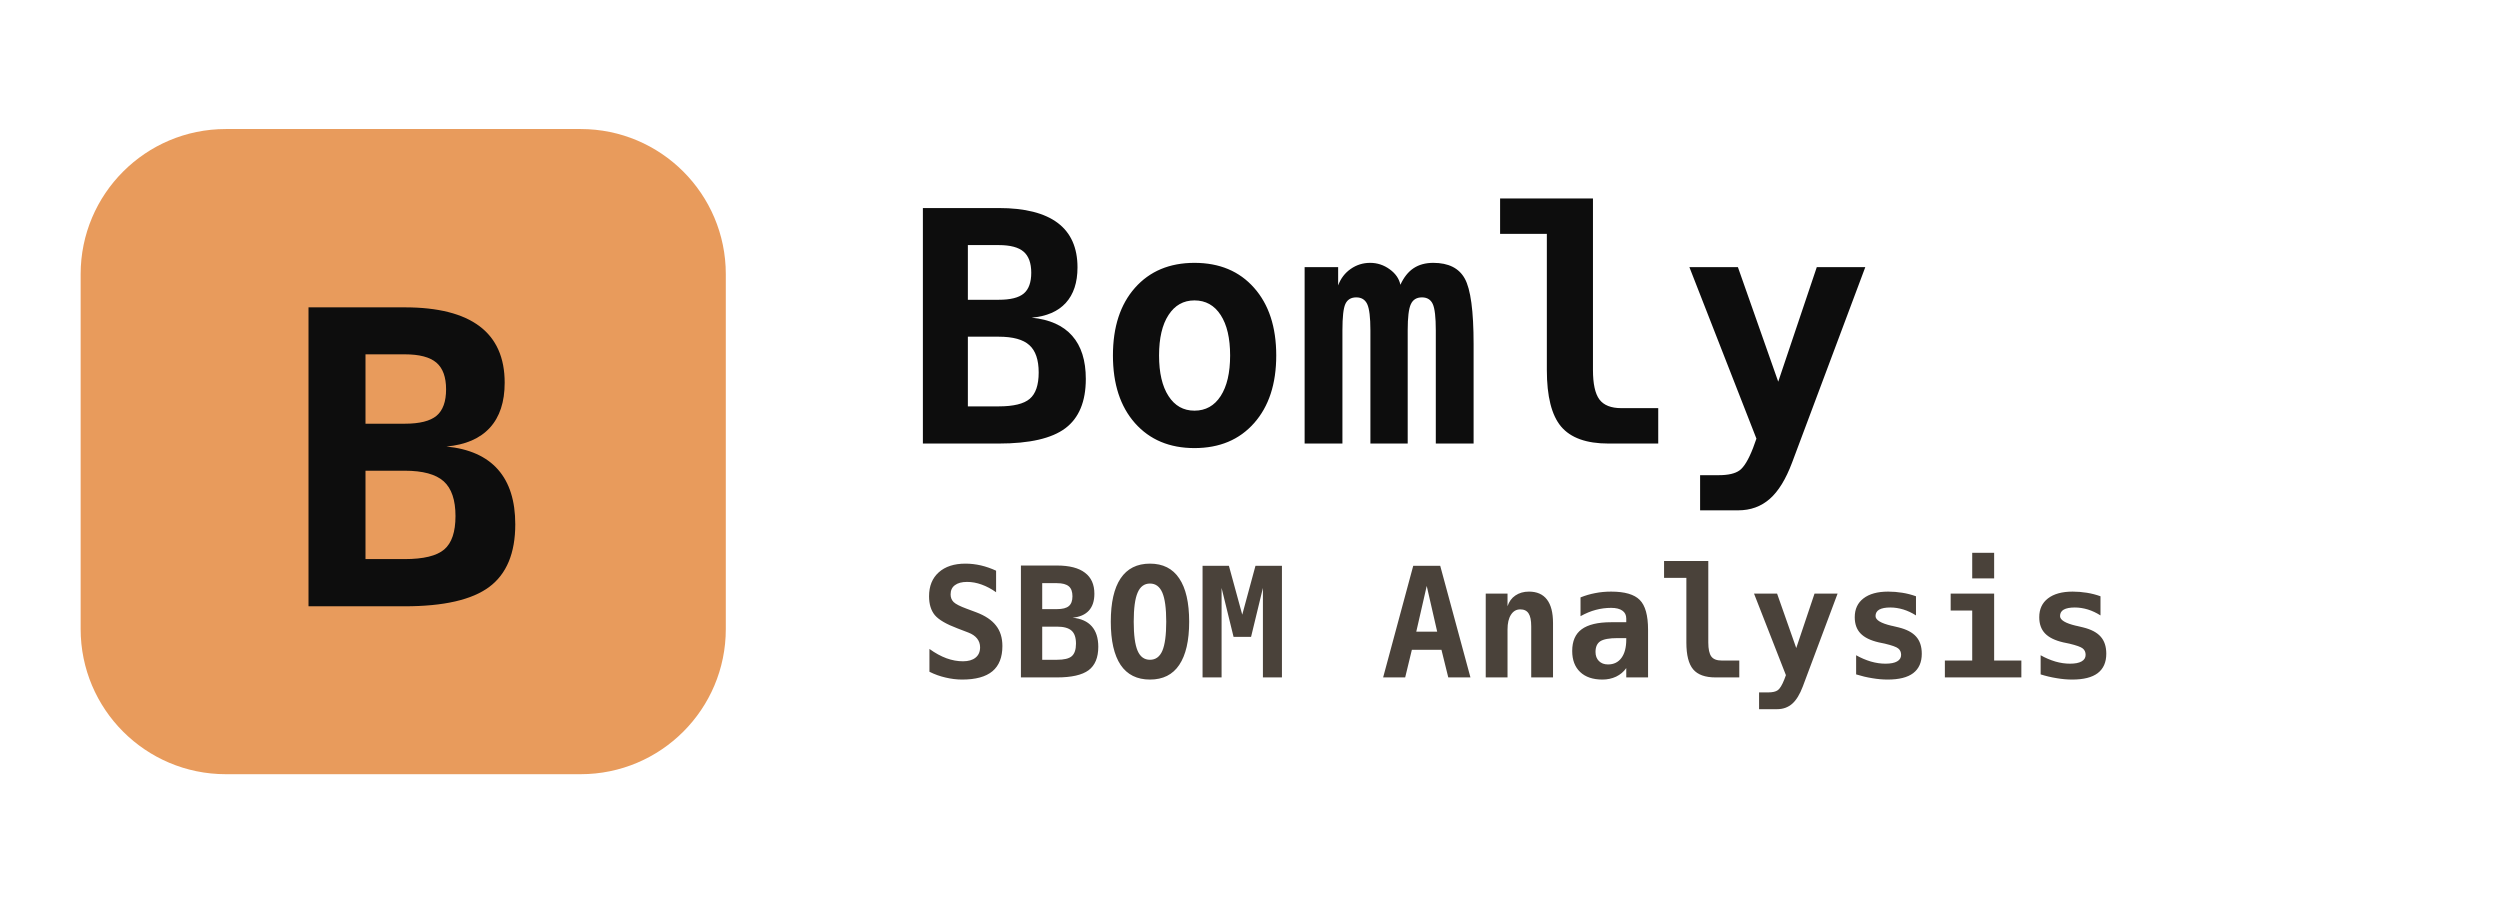
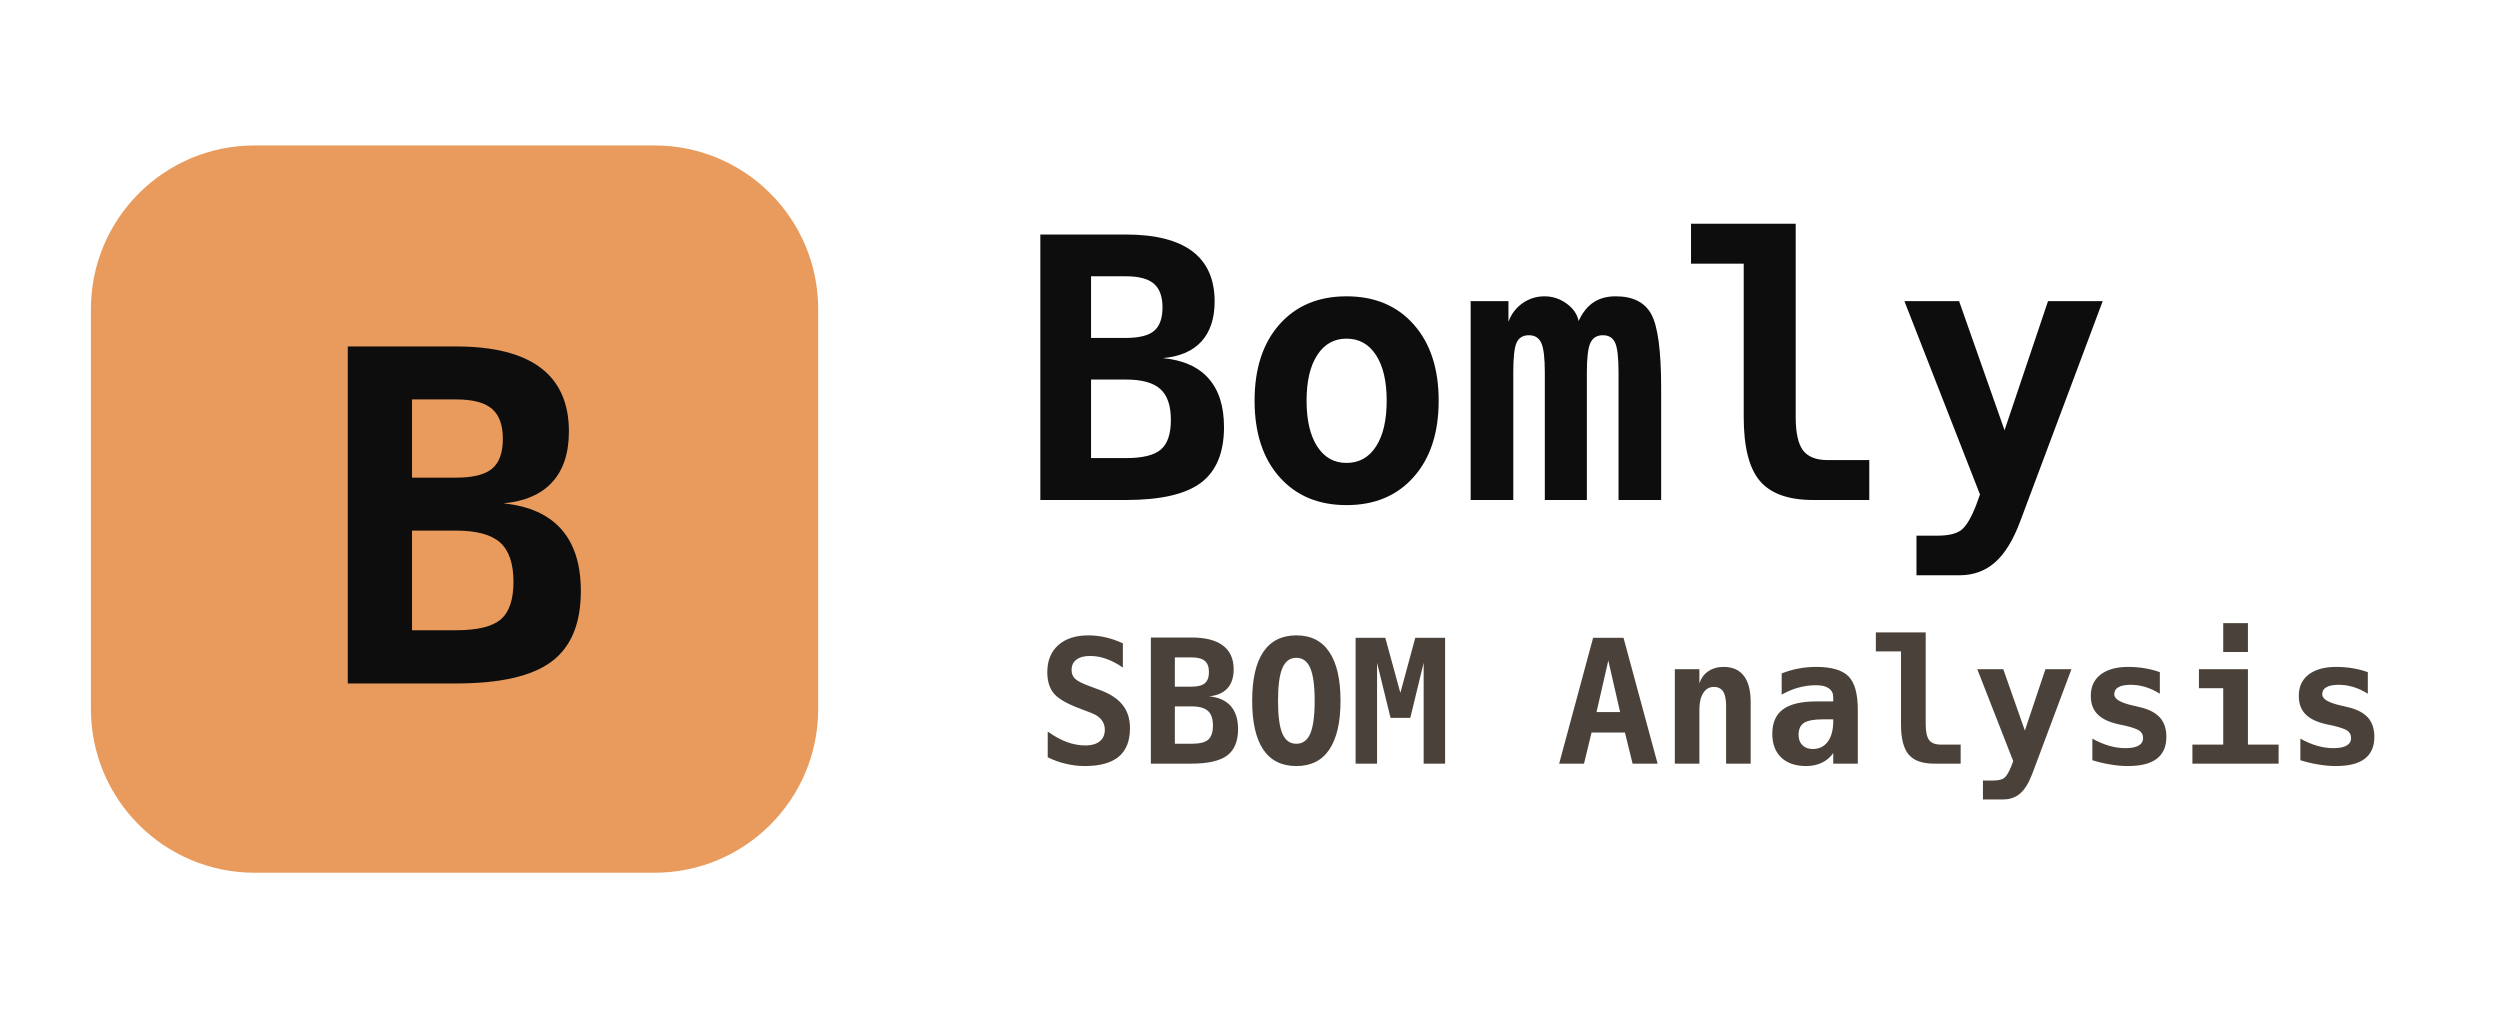
- <svg xmlns="http://www.w3.org/2000/svg" width="310" height="112" viewBox="0 0 310 112" fill="none" role="img" aria-label="Bomly">
+ <svg xmlns="http://www.w3.org/2000/svg" width="275" height="112" viewBox="0 0 275 112" fill="none" role="img" aria-label="Bomly">
  <style>
    .wm { fill: #0D0D0D; font-family: "JetBrains Mono", "Geist Mono", ui-monospace, "SFMono-Regular", Menlo, monospace; font-weight: 700; }
    .sub { fill: #4A423A; font-family: "JetBrains Mono", "Geist Mono", ui-monospace, "SFMono-Regular", Menlo, monospace; font-weight: 600; }
    .mono { fill: #0D0D0D; font-family: "JetBrains Mono", "Geist Mono", ui-monospace, "SFMono-Regular", Menlo, monospace; font-weight: 700; }
    @media (prefers-color-scheme: dark) {
      .wm { fill: #F2EFE9; }
      .sub { fill: #D6CFC5; }
      .mono { fill: #0D0D0D; }
    }
  </style>
  <g transform="translate(10 16)">
    <rect x="0" y="0" width="80" height="80" rx="18" fill="#E89B5C" />
    <svg x="15" y="15" width="52" height="52" viewBox="0 0 512 512" aria-hidden="true">
      <text class="mono" x="100" y="435" font-size="500">B</text>
    </svg>
  </g>
  <text class="wm" x="112" y="55" font-size="40">Bomly</text>
  <text class="sub" x="114" y="84" font-size="19">SBOM Analysis</text>
</svg>
